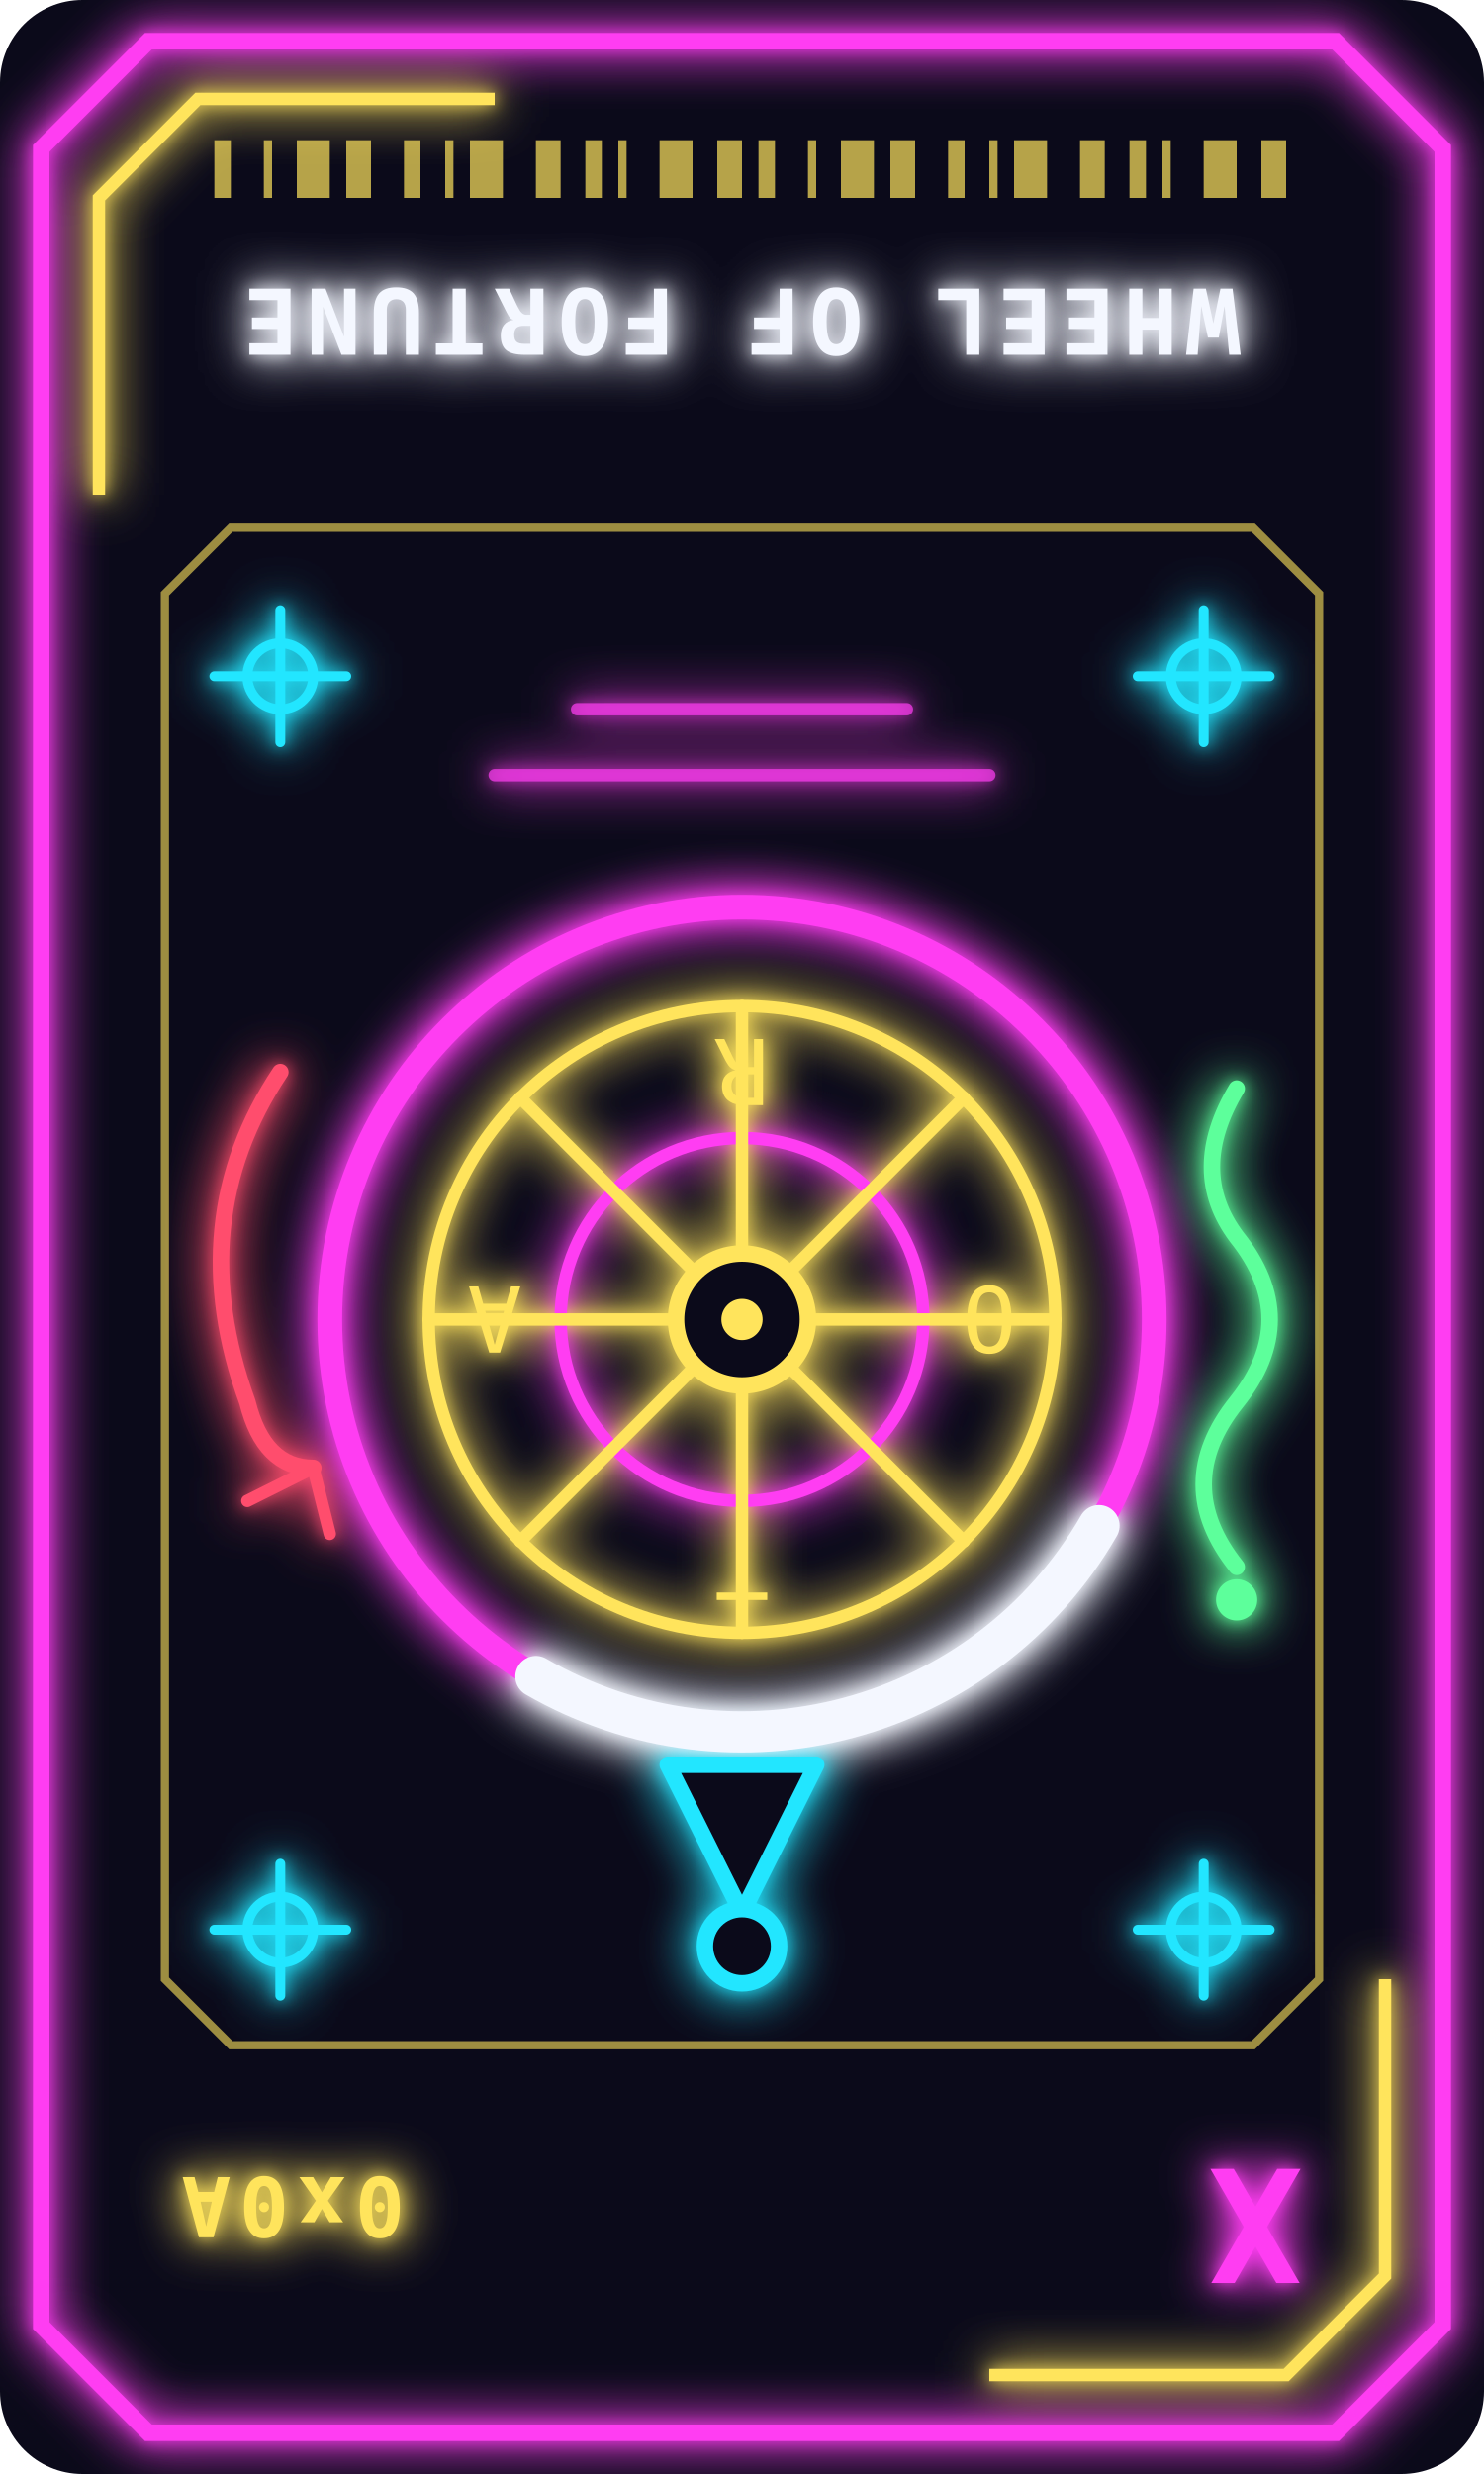
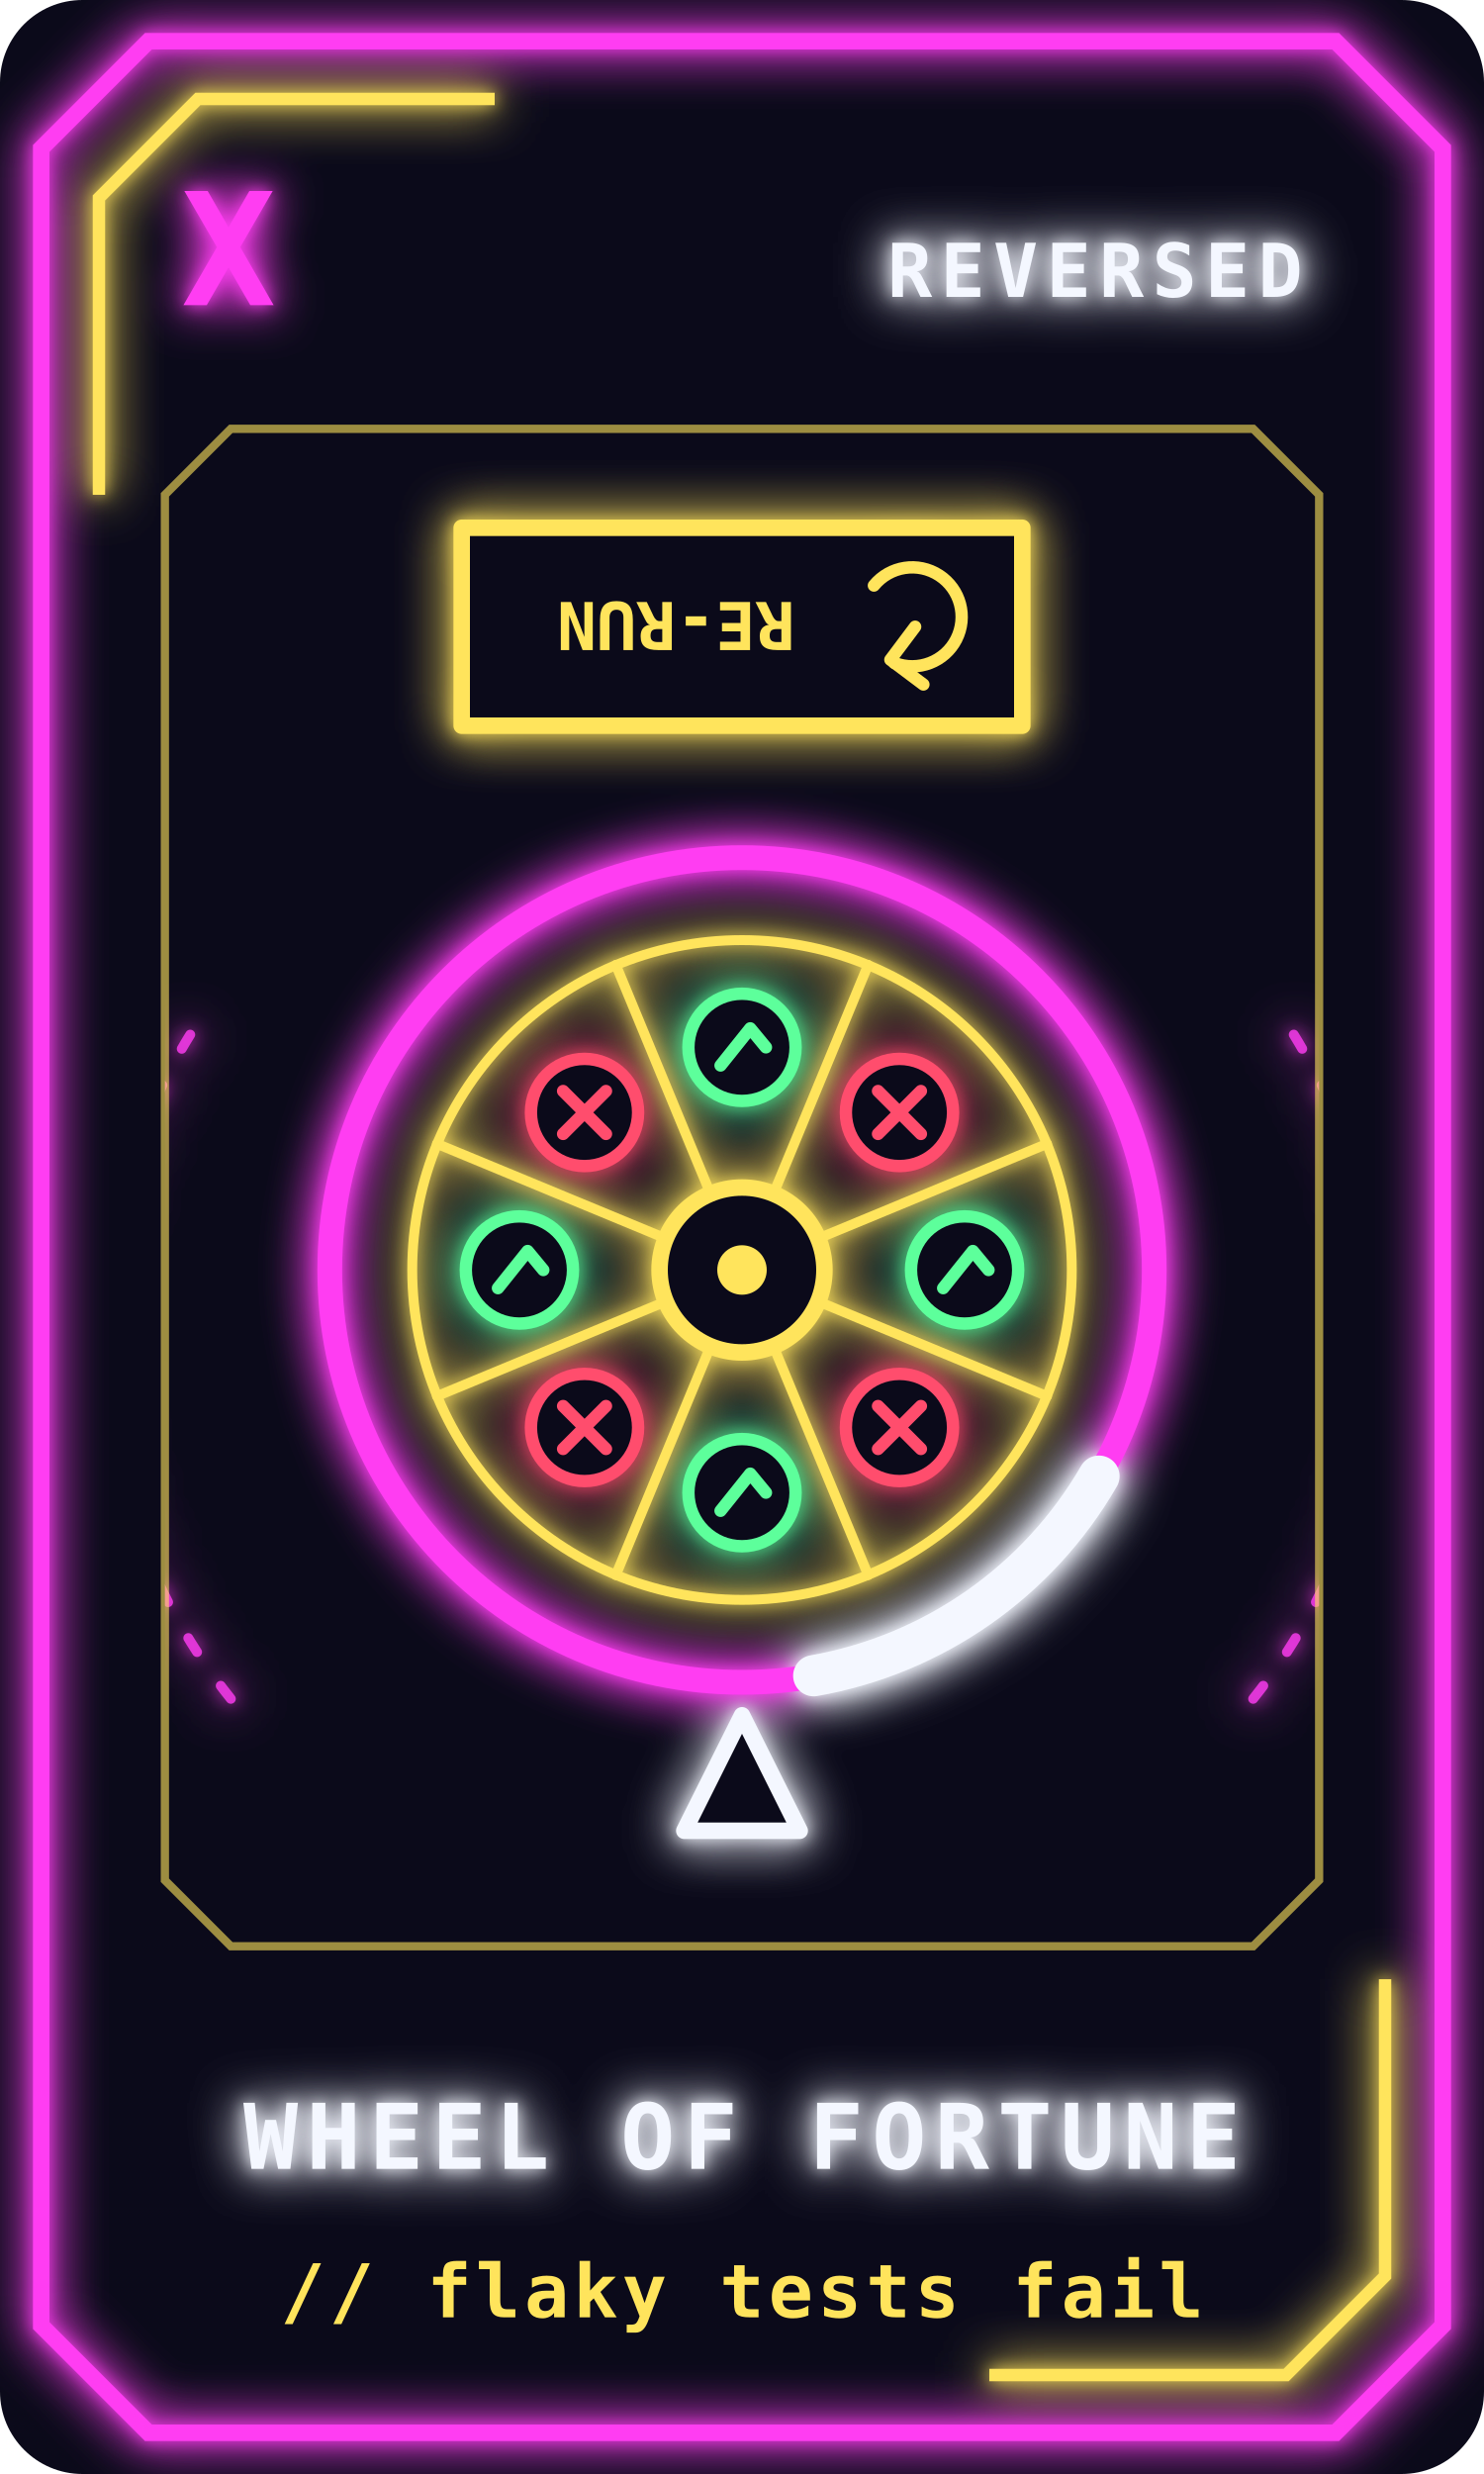
<svg xmlns="http://www.w3.org/2000/svg" width="180" height="300" viewBox="0 0 180 300">
-   <g transform="rotate(180 90 150)">
+   <g>
    <defs>
      <filter id="ds-neon" x="-30%" y="-30%" width="160%" height="160%" color-interpolation-filters="sRGB">
        <feGaussianBlur stdDeviation="3" result="wide" />
        <feGaussianBlur in="SourceGraphic" stdDeviation="1" result="near" />
        <feMerge>
          <feMergeNode in="wide" />
          <feMergeNode in="wide" />
          <feMergeNode in="near" />
          <feMergeNode in="SourceGraphic" />
        </feMerge>
      </filter>
      <clipPath id="ds-window">
        <path d="M-70 -84L-62 -92H62L70 -84V84L62 92H-62L-70 84Z" />
      </clipPath>
    </defs>
    <rect width="180" height="300" rx="10" fill="#0b0a1a" />
    <g filter="url(#ds-neon)">
      <path d="M18 5H162L175 18V282L162 295H18L5 282V18Z" fill="none" stroke="#ff3df2" stroke-width="2" />
      <path d="M12 60V24L24 12H60M168 240V276L156 288H120" fill="none" stroke="#ffe45c" stroke-width="1.5" />
      <text x="22" y="37" font-family="ui-monospace, 'SF Mono', Menlo, Consolas, monospace" font-size="19" font-weight="bold" fill="#ff3df2" text-anchor="start" letter-spacing="2">X</text>
-       <text x="158" y="36" font-family="ui-monospace, 'SF Mono', Menlo, Consolas, monospace" font-size="10" font-weight="bold" fill="#ffe45c" text-anchor="end" letter-spacing="1">0x0A</text>
-       <text x="90" y="265" font-family="ui-monospace, 'SF Mono', Menlo, Consolas, monospace" font-size="11" font-weight="bold" fill="#f4f7ff" text-anchor="middle" letter-spacing="1">WHEEL OF FORTUNE</text>
+       <text x="158" y="36" font-family="ui-monospace, 'SF Mono', Menlo, Consolas, monospace" font-size="9" font-weight="bold" fill="#f4f7ff" text-anchor="end" letter-spacing="1">REVERSED</text>
+       <text x="90" y="263" font-family="ui-monospace, 'SF Mono', Menlo, Consolas, monospace" font-size="11" font-weight="bold" fill="#f4f7ff" text-anchor="middle" letter-spacing="1">WHEEL OF FORTUNE</text>
    </g>
-     <g opacity="0.7">
-       <rect x="24" y="276" width="3" height="7" fill="#ffe45c" />
-       <rect x="30" y="276" width="4" height="7" fill="#ffe45c" />
-       <rect x="38" y="276" width="1" height="7" fill="#ffe45c" />
-       <rect x="41" y="276" width="2" height="7" fill="#ffe45c" />
-       <rect x="46" y="276" width="3" height="7" fill="#ffe45c" />
-       <rect x="53" y="276" width="4" height="7" fill="#ffe45c" />
-       <rect x="59" y="276" width="1" height="7" fill="#ffe45c" />
-       <rect x="63" y="276" width="2" height="7" fill="#ffe45c" />
-       <rect x="69" y="276" width="3" height="7" fill="#ffe45c" />
-       <rect x="74" y="276" width="4" height="7" fill="#ffe45c" />
-       <rect x="81" y="276" width="1" height="7" fill="#ffe45c" />
-       <rect x="86" y="276" width="2" height="7" fill="#ffe45c" />
-       <rect x="90" y="276" width="3" height="7" fill="#ffe45c" />
-       <rect x="96" y="276" width="4" height="7" fill="#ffe45c" />
-       <rect x="104" y="276" width="1" height="7" fill="#ffe45c" />
-       <rect x="107" y="276" width="2" height="7" fill="#ffe45c" />
-       <rect x="112" y="276" width="3" height="7" fill="#ffe45c" />
-       <rect x="119" y="276" width="4" height="7" fill="#ffe45c" />
-       <rect x="125" y="276" width="1" height="7" fill="#ffe45c" />
-       <rect x="129" y="276" width="2" height="7" fill="#ffe45c" />
-       <rect x="135" y="276" width="3" height="7" fill="#ffe45c" />
-       <rect x="140" y="276" width="4" height="7" fill="#ffe45c" />
-       <rect x="147" y="276" width="1" height="7" fill="#ffe45c" />
-       <rect x="152" y="276" width="2" height="7" fill="#ffe45c" />
-     </g>
+     <text x="90" y="281" font-family="ui-monospace, 'SF Mono', Menlo, Consolas, monospace" font-size="9" font-weight="bold" fill="#ffe45c" text-anchor="middle" letter-spacing="0.5">// flaky tests fail</text>
    <g transform="translate(90 144)">
      <g clip-path="url(#ds-window)">
-         <g filter="url(#ds-neon)">
-           <circle cx="0" cy="-4" r="50" fill="none" stroke="#ff3df2" stroke-width="3" />
-           <circle cx="0" cy="-4" r="38" fill="none" stroke="#ffe45c" stroke-width="1.5" />
-           <circle cx="0" cy="-4" r="22" fill="none" stroke="#ff3df2" stroke-width="1.5" />
-           <path d="M8 -4L38 -4M5.7 1.7L26.9 22.9M0 4L0 34M-5.7 1.7L-26.9 22.9M-8 -4L-38 -4M-5.7 -9.7L-26.9 -30.9M0 -12L0 -42M5.7 -9.7L26.9 -30.9" fill="none" stroke="#ffe45c" stroke-width="1.5" stroke-linecap="round" stroke-linejoin="round" />
-           <circle cx="0" cy="-4" r="8" fill="#0b0a1a" stroke="#ffe45c" stroke-width="2" />
-           <circle cx="0" cy="-4" r="2.5" fill="#ffe45c" />
-           <path d="M-43.3 -29A50 50 0 0 1 25 -47.3" fill="none" stroke="#f4f7ff" stroke-width="5" stroke-linecap="round" stroke-linejoin="round" />
-           <text x="0" y="-30" font-family="ui-monospace, Menlo, Consolas, monospace" font-size="11" fill="#ffe45c" text-anchor="middle">T</text>
-           <text x="30" y="0" font-family="ui-monospace, Menlo, Consolas, monospace" font-size="11" fill="#ffe45c" text-anchor="middle">A</text>
-           <text x="0" y="30" font-family="ui-monospace, Menlo, Consolas, monospace" font-size="11" fill="#ffe45c" text-anchor="middle">R</text>
-           <text x="-30" y="0" font-family="ui-monospace, Menlo, Consolas, monospace" font-size="11" fill="#ffe45c" text-anchor="middle">O</text>
-           <path d="M-9 -58L0 -76L9 -58Z" fill="#0b0a1a" stroke="#22e6ff" stroke-width="2" stroke-linecap="round" stroke-linejoin="round" />
-           <circle cx="0" cy="-80" r="4.5" fill="#0b0a1a" stroke="#22e6ff" stroke-width="2" />
-           <path d="M-60 -34Q-52 -24 -60 -14Q-68 -4 -60 6Q-54 14 -60 24" fill="none" stroke="#5dff9b" stroke-width="2" stroke-linecap="round" stroke-linejoin="round" />
-           <circle cx="-60" cy="-38" r="2.5" fill="#5dff9b" />
-           <path d="M56 26Q68 8 60 -14Q58 -22 52 -22" fill="none" stroke="#ff4d6d" stroke-width="2" stroke-linecap="round" stroke-linejoin="round" />
-           <path d="M52 -22L50 -30M52 -22L60 -26" fill="none" stroke="#ff4d6d" stroke-width="1.5" stroke-linecap="round" stroke-linejoin="round" />
-           <path d="M-64 -78H-48M-56 -86V-70" fill="none" stroke="#22e6ff" stroke-width="1.2" stroke-linecap="round" stroke-linejoin="round" />
-           <circle cx="-56" cy="-78" r="4" fill="none" stroke="#22e6ff" stroke-width="1.2" />
-           <path d="M48 -78H64M56 -86V-70" fill="none" stroke="#22e6ff" stroke-width="1.2" stroke-linecap="round" stroke-linejoin="round" />
-           <circle cx="56" cy="-78" r="4" fill="none" stroke="#22e6ff" stroke-width="1.2" />
-           <path d="M-64 74H-48M-56 66V82" fill="none" stroke="#22e6ff" stroke-width="1.2" stroke-linecap="round" stroke-linejoin="round" />
-           <circle cx="-56" cy="74" r="4" fill="none" stroke="#22e6ff" stroke-width="1.2" />
-           <path d="M48 74H64M56 66V82" fill="none" stroke="#22e6ff" stroke-width="1.2" stroke-linecap="round" stroke-linejoin="round" />
-           <circle cx="56" cy="74" r="4" fill="none" stroke="#22e6ff" stroke-width="1.2" />
-           <g opacity="0.7">
-             <path d="M-30 62H30M-20 70H20" fill="none" stroke="#ff3df2" stroke-width="1.5" stroke-linecap="round" stroke-linejoin="round" />
+         <g filter="url(#ds-neon)" transform="rotate(180)">
+           <path d="M-7 -78H7L0 -64Z" fill="#0b0a1a" stroke="#f4f7ff" stroke-width="2" stroke-linecap="round" stroke-linejoin="round" />
+           <circle cx="0" cy="-10" r="50" fill="none" stroke="#ff3df2" stroke-width="3" />
+           <circle cx="0" cy="-10" r="40" fill="none" stroke="#ffe45c" stroke-width="1.2" />
+           <path d="M9.2 -6.2L37 5.3M3.8 -0.8L15.3 27M-3.8 -0.8L-15.3 27M-9.2 -6.2L-37 5.3M-9.2 -13.8L-37 -25.3M-3.8 -19.2L-15.3 -47M3.8 -19.2L15.3 -47M9.2 -13.8L37 -25.3" fill="none" stroke="#ffe45c" stroke-width="1.2" stroke-linecap="round" stroke-linejoin="round" />
+           <circle cx="0" cy="-37" r="6.5" fill="#0b0a1a" stroke="#5dff9b" stroke-width="1.5" />
+           <path d="M-2.9 -37l1.9 2.3l3.6 -4.5" fill="none" stroke="#5dff9b" stroke-width="1.5" stroke-linecap="round" stroke-linejoin="round" />
+           <circle cx="19.1" cy="-29.1" r="6.5" fill="#0b0a1a" stroke="#ff4d6d" stroke-width="1.5" />
+           <path d="M16.5 -31.7l5.2 5.2m0 -5.2l-5.2 5.2" fill="none" stroke="#ff4d6d" stroke-width="1.5" stroke-linecap="round" stroke-linejoin="round" />
+           <circle cx="27" cy="-10" r="6.5" fill="#0b0a1a" stroke="#5dff9b" stroke-width="1.5" />
+           <path d="M24.1 -10l1.9 2.3l3.6 -4.5" fill="none" stroke="#5dff9b" stroke-width="1.5" stroke-linecap="round" stroke-linejoin="round" />
+           <circle cx="19.1" cy="9.1" r="6.5" fill="#0b0a1a" stroke="#ff4d6d" stroke-width="1.5" />
+           <path d="M16.5 6.5l5.2 5.2m0 -5.2l-5.2 5.2" fill="none" stroke="#ff4d6d" stroke-width="1.5" stroke-linecap="round" stroke-linejoin="round" />
+           <circle cx="0" cy="17" r="6.5" fill="#0b0a1a" stroke="#5dff9b" stroke-width="1.5" />
+           <path d="M-2.9 17l1.9 2.3l3.6 -4.5" fill="none" stroke="#5dff9b" stroke-width="1.5" stroke-linecap="round" stroke-linejoin="round" />
+           <circle cx="-19.1" cy="9.1" r="6.5" fill="#0b0a1a" stroke="#ff4d6d" stroke-width="1.5" />
+           <path d="M-21.7 6.5l5.2 5.2m0 -5.2l-5.2 5.2" fill="none" stroke="#ff4d6d" stroke-width="1.5" stroke-linecap="round" stroke-linejoin="round" />
+           <circle cx="-27" cy="-10" r="6.5" fill="#0b0a1a" stroke="#5dff9b" stroke-width="1.5" />
+           <path d="M-29.9 -10l1.9 2.3l3.6 -4.5" fill="none" stroke="#5dff9b" stroke-width="1.5" stroke-linecap="round" stroke-linejoin="round" />
+           <circle cx="-19.1" cy="-29.1" r="6.5" fill="#0b0a1a" stroke="#ff4d6d" stroke-width="1.5" />
+           <path d="M-21.7 -31.7l5.2 5.2m0 -5.2l-5.2 5.2" fill="none" stroke="#ff4d6d" stroke-width="1.5" stroke-linecap="round" stroke-linejoin="round" />
+           <circle cx="0" cy="-10" r="10" fill="#0b0a1a" stroke="#ffe45c" stroke-width="2" />
+           <circle cx="0" cy="-10" r="3" fill="#ffe45c" />
+           <path d="M-43.3 -35A50 50 0 0 1 -8.7 -59.2" fill="none" stroke="#f4f7ff" stroke-width="5" stroke-linecap="round" stroke-linejoin="round" />
+           <g opacity="0.8">
+             <path d="M-62 -62A70 70 0 0 0 -66 20M62 -62A70 70 0 0 1 66 20" fill="none" stroke="#ff3df2" stroke-width="1.2" stroke-linecap="round" stroke-linejoin="round" stroke-dasharray="2 5" />
          </g>
+           <path d="M-34 56h68v24h-68Z" fill="#0b0a1a" stroke="#ffe45c" stroke-width="2" stroke-linecap="round" stroke-linejoin="round" />
+           <path d="M-16 73A6 6 0 1 1 -18.5 63.6" fill="none" stroke="#ffe45c" stroke-width="1.5" stroke-linecap="round" stroke-linejoin="round" />
+           <path d="M-22 61L-18 64L-21 68" fill="none" stroke="#ffe45c" stroke-width="1.5" stroke-linecap="round" stroke-linejoin="round" />
+           <text x="8" y="71" font-family="ui-monospace, 'SF Mono', Menlo, Consolas, monospace" font-size="8" font-weight="bold" fill="#ffe45c" text-anchor="middle">RE-RUN</text>
        </g>
      </g>
      <path d="M-70 -84L-62 -92H62L70 -84V84L62 92H-62L-70 84Z" fill="none" stroke="#ffe45c" stroke-width="1" opacity="0.6" />
    </g>
  </g>
</svg>
